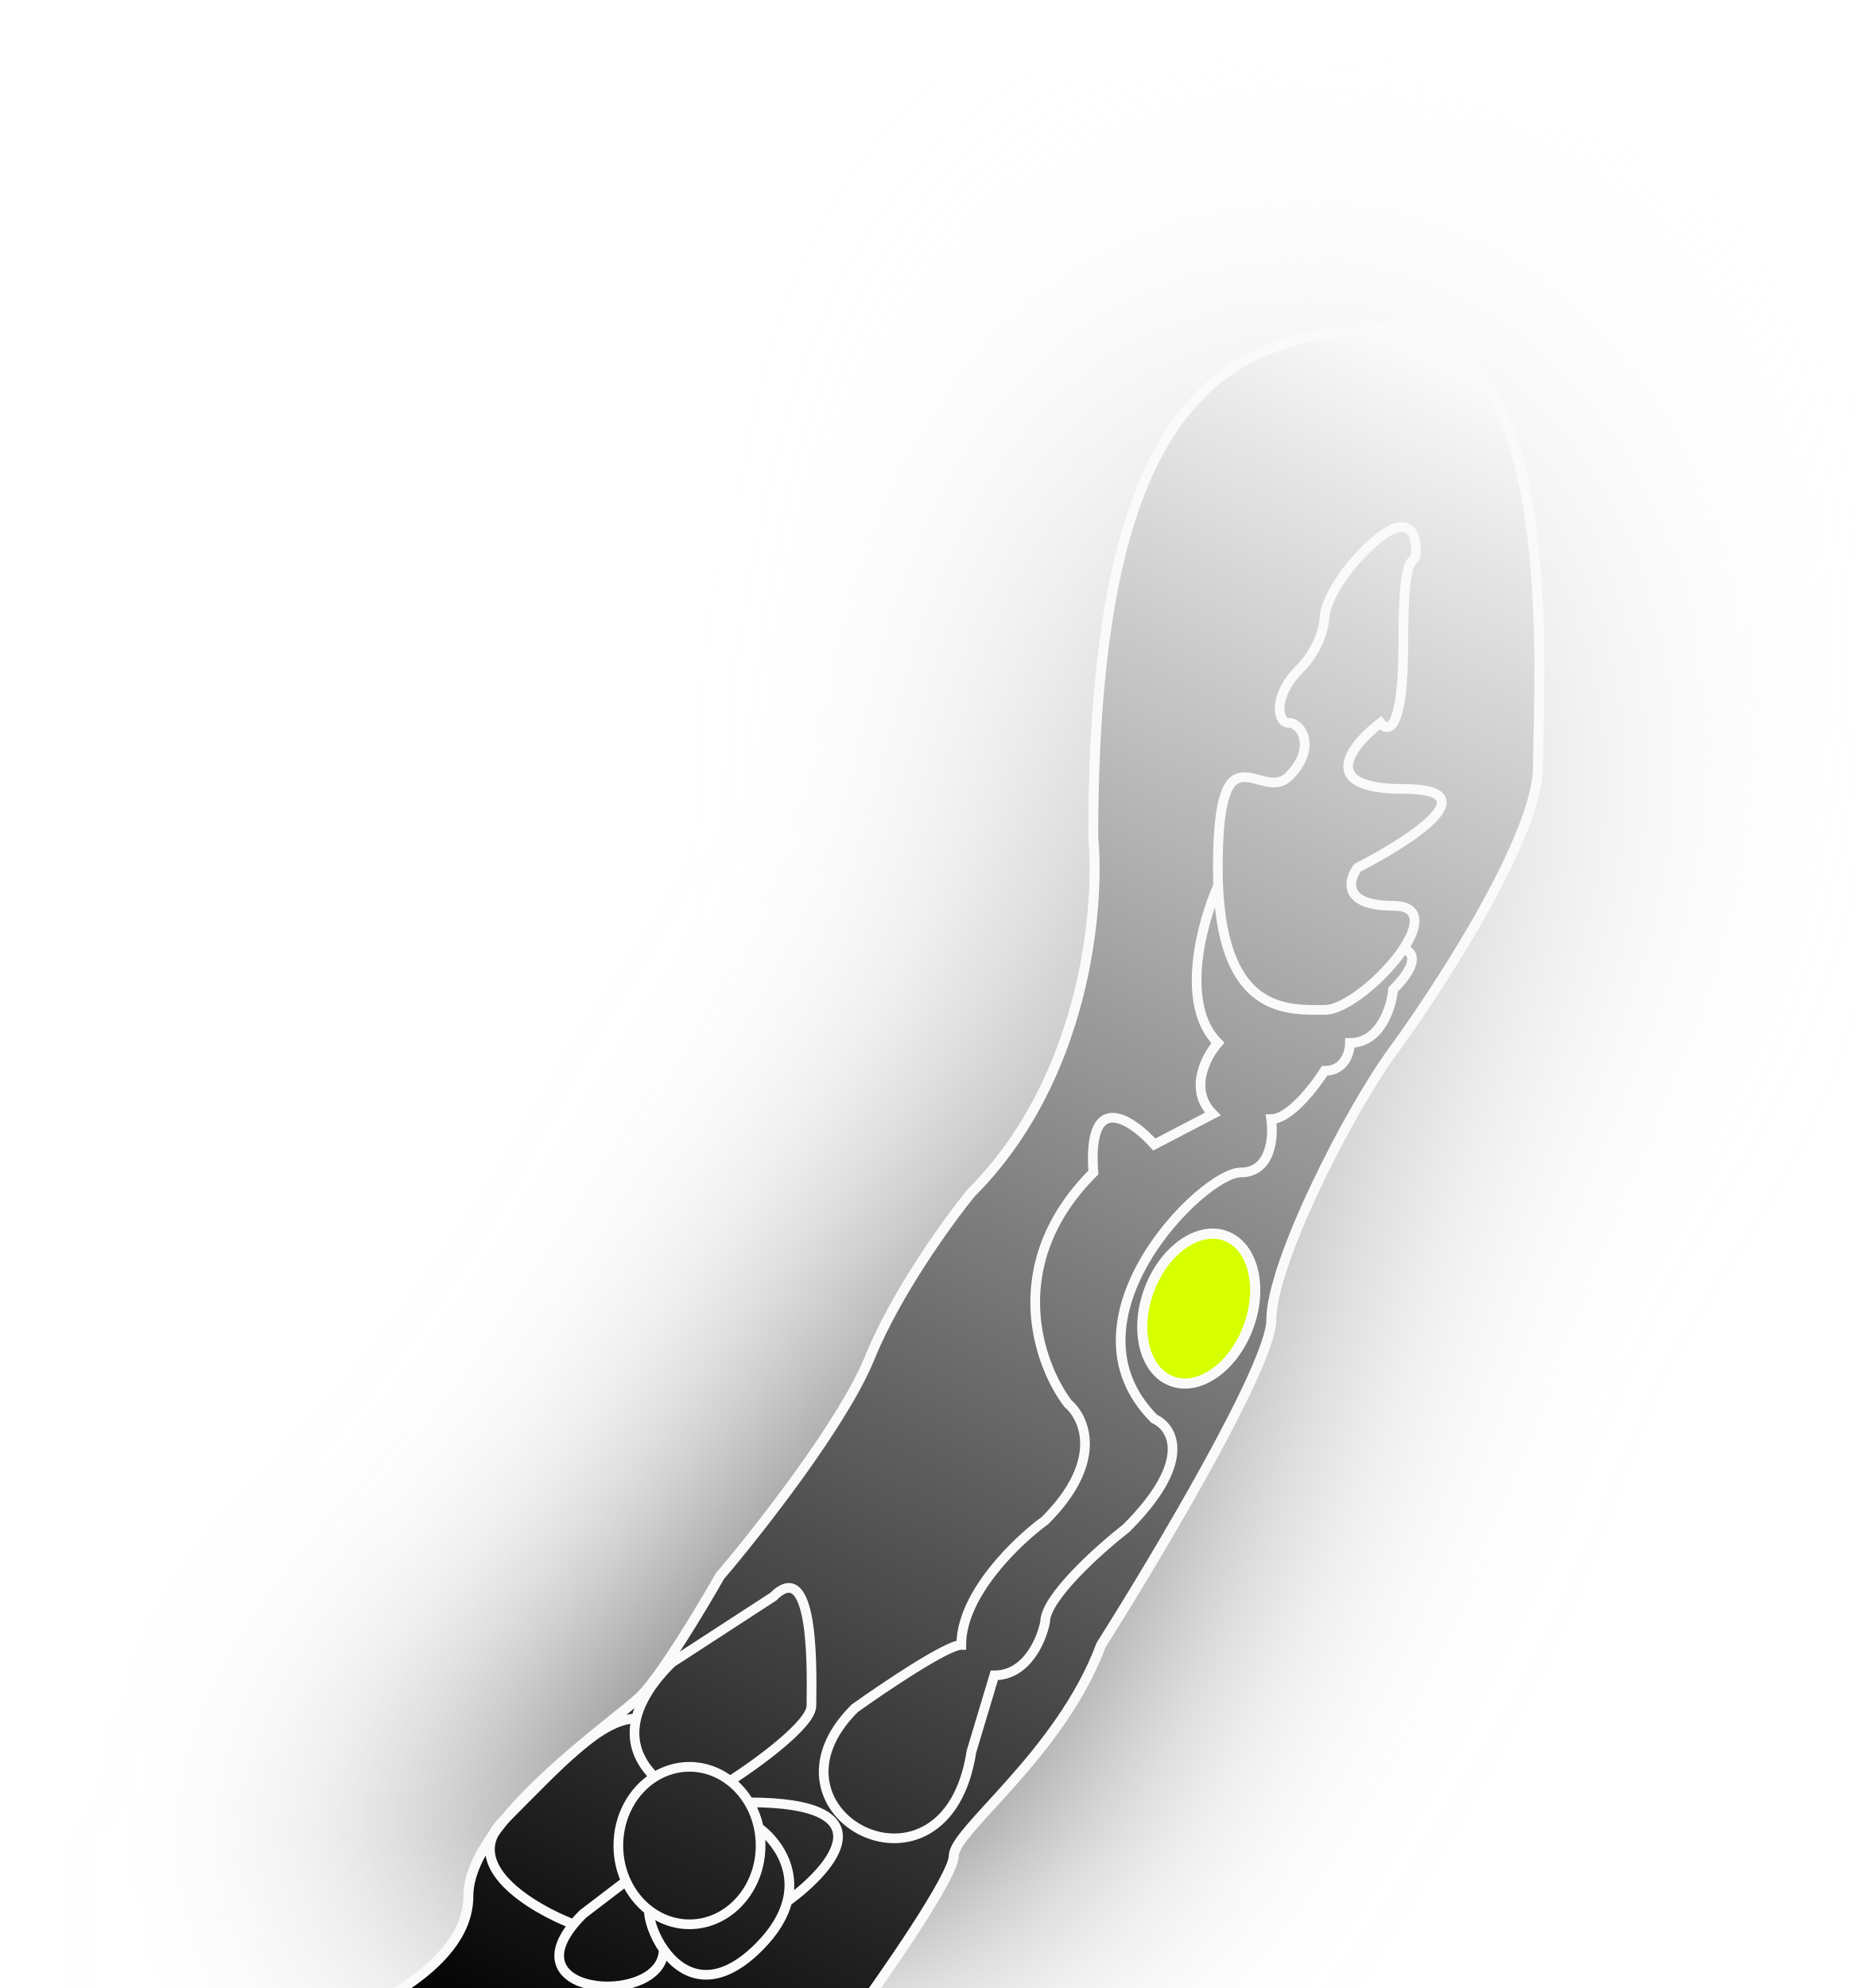
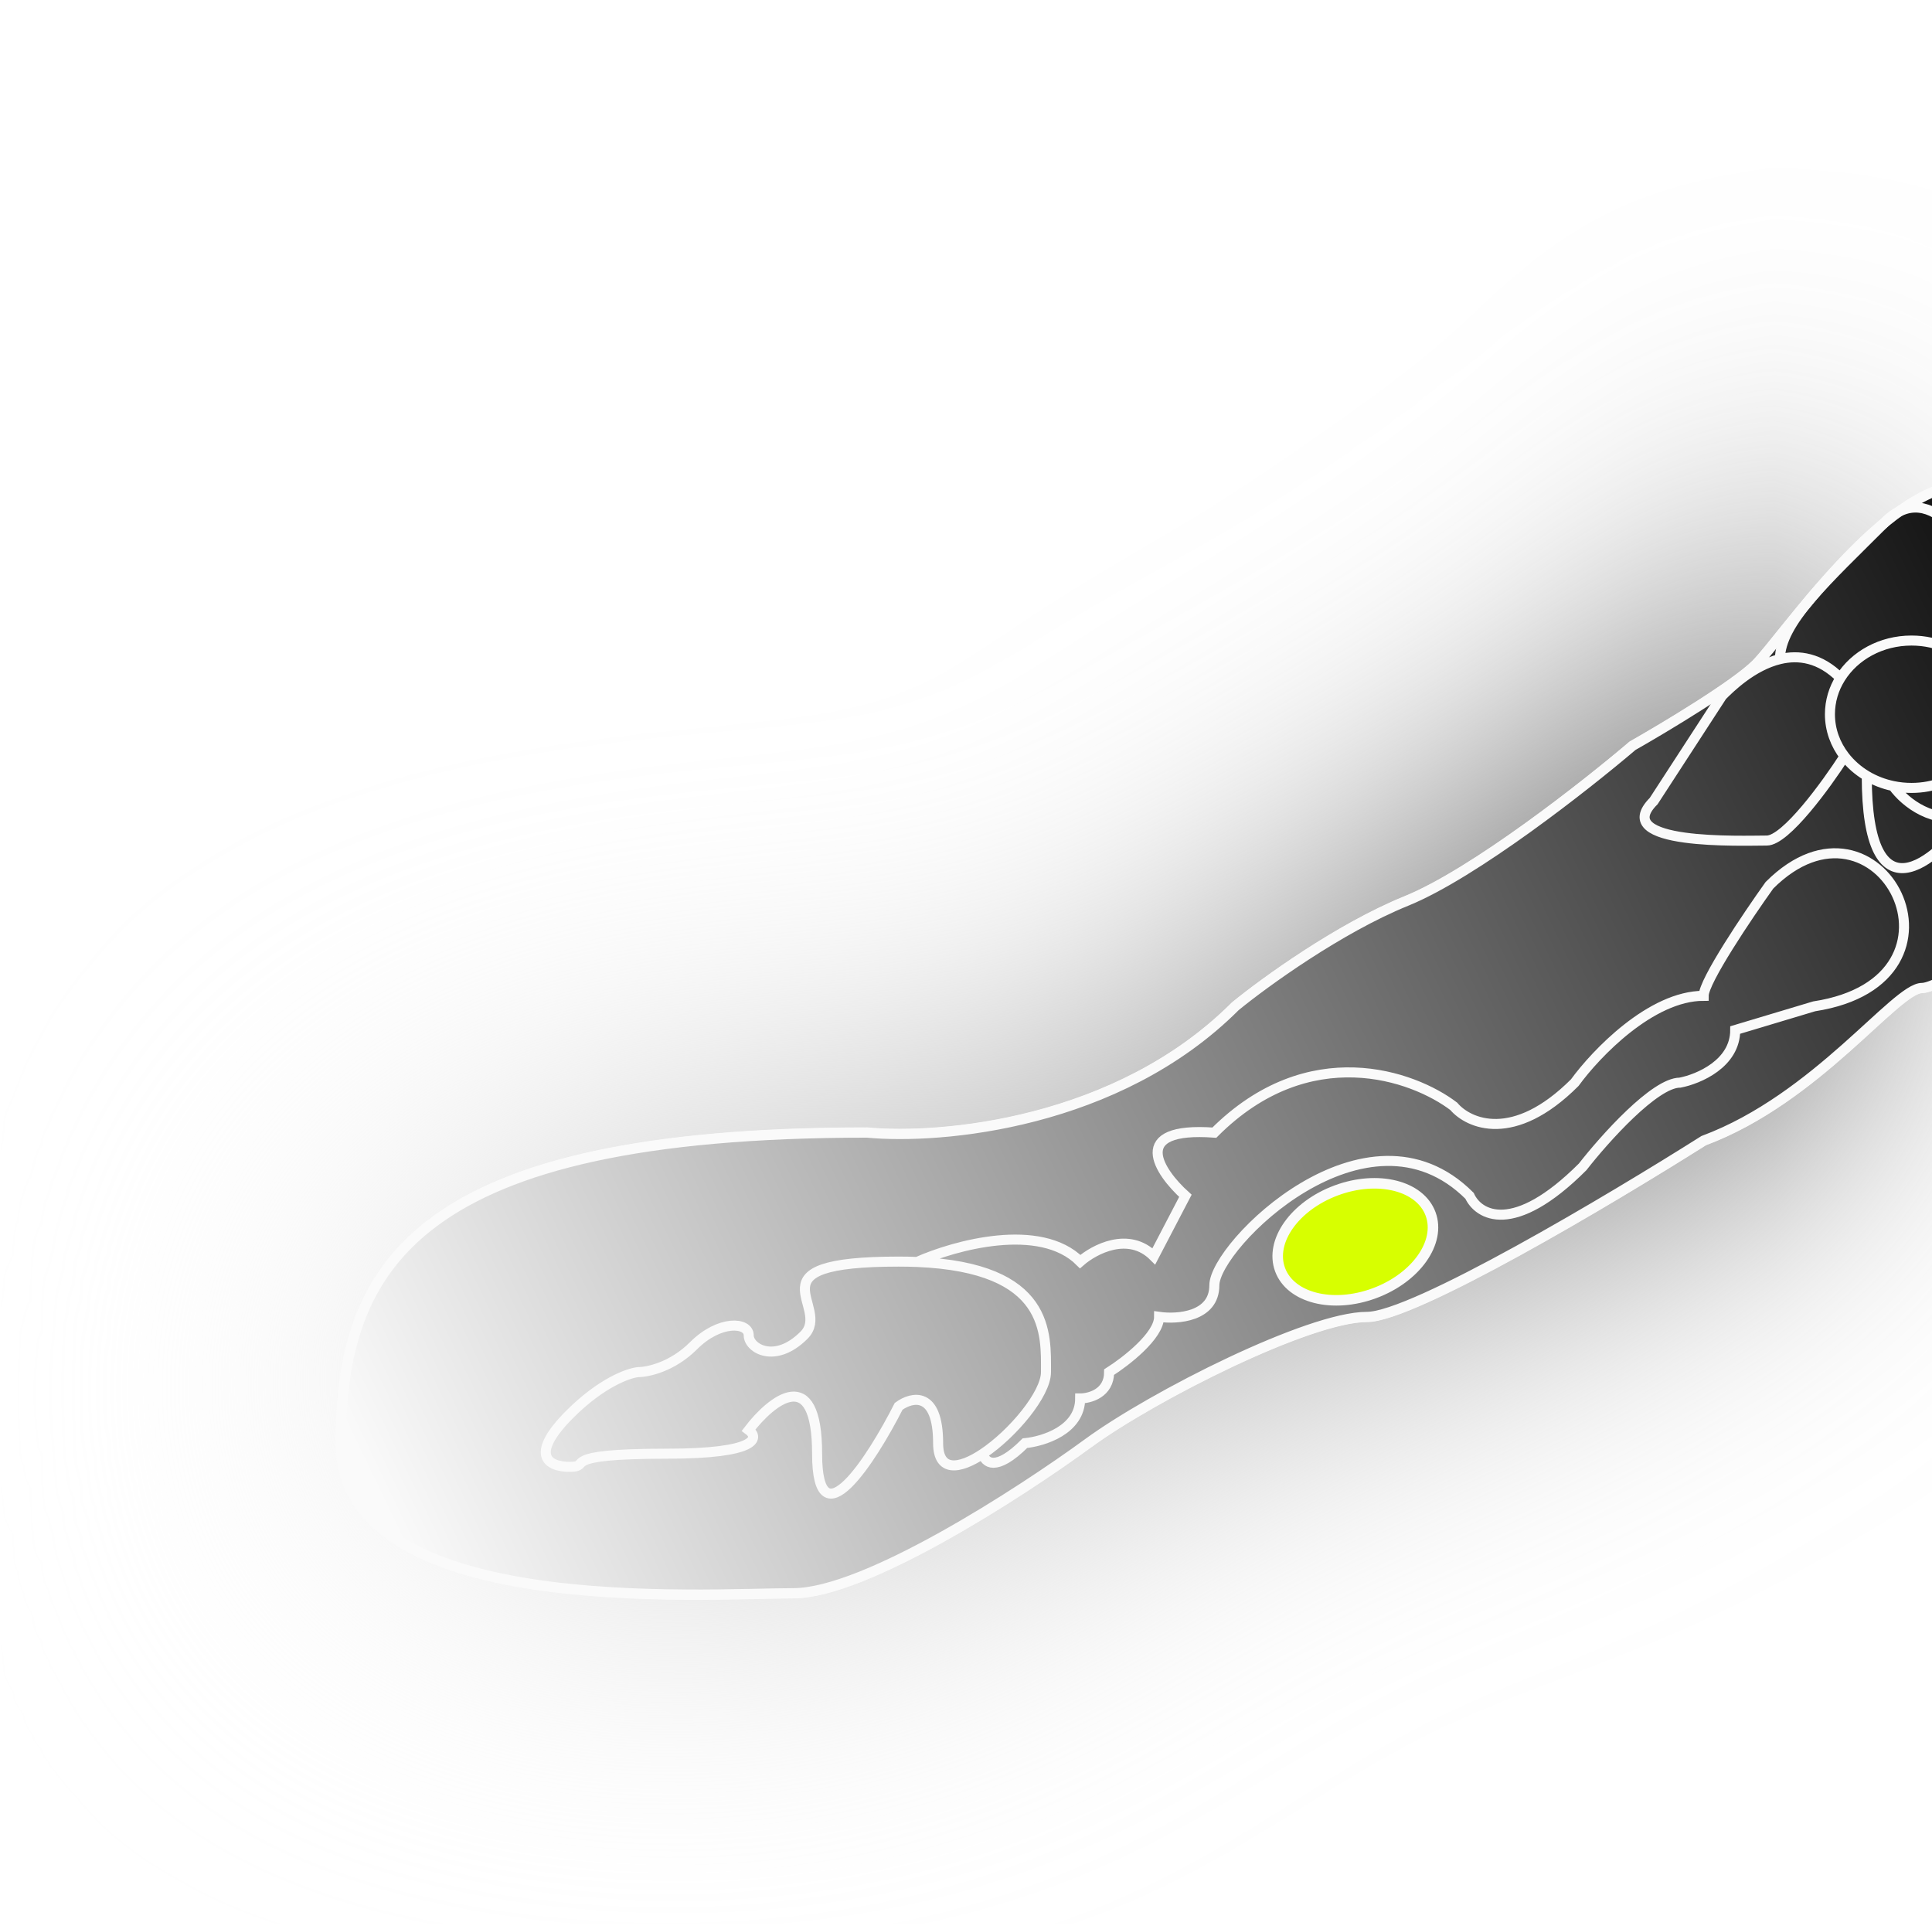
- <svg xmlns="http://www.w3.org/2000/svg" width="576" height="616" viewBox="0 0 576 616" fill="none">
-   <g filter="url(#filter0_bf_172_149)">
-     <path d="M431.862 294.076C436.569 287.009 437.444 280.658 428.713 280.658C412.969 280.658 414.806 272.788 417.693 268.853C433.699 260.72 458.942 244.455 431.862 244.455C404.783 244.455 415.856 230.813 424.778 223.991C427.139 227.14 431.862 226.667 431.862 199.593C431.862 165.75 435.798 177.556 435.798 170.473C435.798 163.389 431.862 158.667 420.054 170.473C410.608 179.917 407.722 188.05 407.459 190.936C407.459 193.822 405.885 201.167 399.587 207.464C391.715 215.334 392.502 223.991 396.438 223.991C400.374 223.991 405.098 231.862 396.438 240.519C387.779 249.177 374.397 223.204 374.397 268.853C374.397 270.772 374.434 272.607 374.507 274.362M431.862 294.076C425.959 302.939 414.029 312.927 407.459 312.927C396.147 312.927 376.167 314.372 374.507 274.362M431.862 294.076C434.486 294.588 437.53 297.816 428.713 306.631C428.189 312.14 424.778 323.159 415.331 323.159C415.331 326.045 413.757 331.816 407.459 331.816C404.31 336.801 396.596 346.77 390.928 346.77C391.715 352.279 390.928 363.298 381.481 363.298C369.673 363.298 324.016 408.946 354.717 439.641C360.489 442.264 366.84 452.706 346.057 473.484C337.661 480.042 320.867 495.049 320.867 502.604C319.817 508.114 315.199 519.132 305.123 519.132L298.038 542.744C290.166 593.901 229.079 562.105 261.827 529.364C271.011 522.805 290.481 509.688 294.889 509.688C294.889 493.947 312.208 477.419 320.867 471.123C339.13 452.863 333.2 439.379 327.952 434.919C318.775 422.844 307.502 391.614 335.824 363.298C333.934 337.483 347.632 346.77 354.717 354.64L372.822 345.196C365.265 337.64 370.723 327.356 374.397 323.159C362.431 311.196 369.485 285.643 374.507 274.362M428.713 325.52C443.67 305.057 473.584 258.779 473.584 237.371C473.584 210.612 481.456 102 428.713 102C375.971 102 335.824 124.037 335.824 259.408C337.923 281.446 333.305 334.335 298.038 369.594C290.953 378.252 274.737 400.604 266.55 420.752C258.363 440.9 232.176 474.271 220.105 488.438C214.595 498.144 201.999 519.132 195.702 525.429C187.83 533.299 142.172 563.994 142.172 587.605C142.172 611.216 104.386 624.596 102.025 626.957C100.136 628.846 206.723 627.744 260.252 626.957C271.011 612.266 292.528 581.309 292.528 575.012C292.528 567.142 325.59 543.531 338.185 509.688C355.766 481.879 390.928 422.798 390.928 408.946C390.928 391.631 414.544 344.906 428.713 325.52Z" stroke="#FAFAFA" stroke-width="3.148" />
-     <path d="M223.253 551.839C219.683 549.082 215.341 547.465 210.658 547.465C206.719 547.465 203.021 548.609 199.82 550.614M223.253 551.839C231.65 546.446 248.444 534.243 248.444 528.576C248.444 521.493 250.018 481.354 236.636 494.734L205.148 515.197C202.815 517.529 196.117 524.282 194.166 532.512M223.253 551.839C225.561 553.62 227.547 555.879 229.093 558.484M199.82 550.614C193.131 554.803 188.617 562.75 188.617 571.864C188.617 575.829 189.471 579.573 190.987 582.883M199.82 550.614C193.724 544.519 192.825 538.167 194.166 532.512M232.136 566.354C232.505 568.125 232.7 569.969 232.7 571.864C232.7 585.339 222.832 596.262 210.658 596.262C205.975 596.262 201.633 594.646 198.063 591.889M232.136 566.354C237.214 570.024 243.733 578.456 240.961 589.179M232.136 566.354C231.542 563.508 230.499 560.853 229.093 558.484M198.063 591.889C198.063 594.805 199.649 599.797 202.653 604.066M198.063 591.889C195.084 589.589 192.642 586.494 190.987 582.883M202.653 604.066C208.118 611.829 218.278 617.2 232.136 603.345C237.13 598.352 239.826 593.573 240.961 589.179M202.653 604.066C202.653 621.468 155.98 619.17 174.727 596.262M190.987 582.883C190.987 582.883 182.06 589.703 177.596 593.114C176.506 594.203 175.553 595.253 174.727 596.262M174.727 596.262C161.776 591.278 139.338 577.846 153.193 563.994C170.511 546.679 183.183 532.512 194.166 532.512M240.961 589.179C255.127 578.947 272.586 558.484 229.093 558.484" stroke="#FAFAFA" stroke-width="3.148" />
-     <path d="M473.584 237.371C473.584 258.779 443.67 305.057 428.713 325.52C414.544 344.906 390.928 391.631 390.928 408.946C390.928 422.798 355.766 481.879 338.185 509.688C325.59 543.531 292.528 567.142 292.528 575.012C292.528 581.309 271.011 612.266 260.252 626.957C206.723 627.744 100.135 628.846 102.025 626.957C104.386 624.596 142.172 611.216 142.172 587.605C142.172 563.994 187.83 533.299 195.702 525.429C201.999 519.132 214.595 498.144 220.105 488.438C232.176 474.271 258.363 440.9 266.55 420.752C274.737 400.604 290.953 378.252 298.038 369.594C333.305 334.335 337.923 281.446 335.824 259.408C335.824 124.037 375.971 102 428.713 102C481.456 102 473.584 210.612 473.584 237.371Z" fill="url(#paint0_linear_172_149)" />
-     <path d="M431.862 294.076C436.569 287.009 437.444 280.658 428.713 280.658C412.969 280.658 414.806 272.788 417.693 268.853C433.699 260.72 458.942 244.455 431.862 244.455C404.783 244.455 415.856 230.813 424.778 223.991C427.139 227.14 431.862 226.667 431.862 199.593C431.862 165.75 435.798 177.556 435.798 170.473C435.798 163.389 431.862 158.667 420.054 170.473C410.608 179.917 407.722 188.05 407.459 190.936C407.459 193.822 405.885 201.167 399.587 207.464C391.715 215.334 392.502 223.991 396.438 223.991C400.374 223.991 405.098 231.862 396.438 240.519C387.779 249.177 374.397 223.204 374.397 268.853C374.397 270.772 374.434 272.607 374.507 274.362M431.862 294.076C425.959 302.939 414.029 312.927 407.459 312.927C396.147 312.927 376.167 314.372 374.507 274.362M431.862 294.076C434.486 294.588 437.53 297.816 428.713 306.631C428.189 312.14 424.778 323.159 415.331 323.159C415.331 326.045 413.757 331.816 407.459 331.816C404.31 336.801 396.596 346.77 390.928 346.77C391.715 352.279 390.928 363.298 381.481 363.298C369.673 363.298 324.016 408.946 354.717 439.641C360.489 442.264 366.84 452.706 346.057 473.484C337.661 480.042 320.867 495.049 320.867 502.604C319.817 508.114 315.199 519.132 305.123 519.132L298.038 542.744C290.166 593.901 229.079 562.105 261.827 529.364C271.011 522.805 290.481 509.688 294.889 509.688C294.889 493.947 312.208 477.419 320.867 471.123C339.13 452.863 333.2 439.379 327.952 434.919C318.775 422.844 307.502 391.614 335.824 363.298C333.934 337.483 347.632 346.77 354.717 354.64L372.822 345.196C365.265 337.64 370.723 327.356 374.397 323.159C362.431 311.196 369.485 285.643 374.507 274.362M428.713 325.52C443.67 305.057 473.584 258.779 473.584 237.371C473.584 210.612 481.456 102 428.713 102C375.971 102 335.824 124.037 335.824 259.408C337.923 281.446 333.305 334.335 298.038 369.594C290.953 378.252 274.737 400.604 266.55 420.752C258.363 440.9 232.176 474.271 220.105 488.438C214.595 498.144 201.999 519.132 195.702 525.429C187.83 533.299 142.172 563.994 142.172 587.605C142.172 611.216 104.386 624.596 102.025 626.957C100.136 628.846 206.723 627.744 260.252 626.957C271.011 612.266 292.528 581.309 292.528 575.012C292.528 567.142 325.59 543.531 338.185 509.688C355.766 481.879 390.928 422.798 390.928 408.946C390.928 391.631 414.544 344.906 428.713 325.52Z" stroke="#FAFAFA" stroke-width="3" />
-     <path d="M223.253 551.839C219.683 549.082 215.341 547.465 210.658 547.465C206.719 547.465 203.021 548.609 199.82 550.614M223.253 551.839C231.65 546.446 248.444 534.243 248.444 528.576C248.444 521.493 250.018 481.354 236.636 494.734L205.148 515.197C202.815 517.529 196.117 524.282 194.166 532.512M223.253 551.839C225.561 553.62 227.547 555.879 229.093 558.484M199.82 550.614C193.131 554.803 188.617 562.75 188.617 571.864C188.617 575.829 189.471 579.573 190.987 582.883M199.82 550.614C193.724 544.519 192.825 538.167 194.166 532.512M232.136 566.354C232.505 568.125 232.7 569.969 232.7 571.864C232.7 585.339 222.832 596.262 210.658 596.262C205.975 596.262 201.633 594.646 198.063 591.889M232.136 566.354C237.214 570.024 243.733 578.456 240.961 589.179M232.136 566.354C231.542 563.508 230.499 560.853 229.093 558.484M198.063 591.889C198.063 594.805 199.649 599.797 202.653 604.066M198.063 591.889C195.084 589.589 192.642 586.494 190.987 582.883M202.653 604.066C208.118 611.829 218.278 617.2 232.136 603.345C237.13 598.352 239.826 593.573 240.961 589.179M202.653 604.066C202.653 621.468 155.98 619.17 174.727 596.262M190.987 582.883C190.987 582.883 182.06 589.703 177.596 593.114C176.506 594.203 175.553 595.253 174.727 596.262M174.727 596.262C161.776 591.278 139.338 577.846 153.193 563.994C170.511 546.679 183.183 532.512 194.166 532.512M240.961 589.179C255.127 578.947 272.586 558.484 229.093 558.484" stroke="#FAFAFA" stroke-width="3" />
-     <ellipse cx="16.405" cy="24.008" rx="16.405" ry="24.008" transform="matrix(-0.937808 -0.347153 0.347279 -0.937762 375.527 433.688)" stroke="#FAFAFA" stroke-width="3.148" />
+ <svg xmlns="http://www.w3.org/2000/svg" width="578" height="576" viewBox="0 0 578 576" fill="none">
+   <g filter="url(#filter0_bf_391_421)">
+     <path d="M294.076 431.862C287.009 436.569 280.658 437.444 280.658 428.713C280.658 412.969 272.788 414.806 268.853 417.693C260.72 433.699 244.455 458.942 244.455 431.862C244.455 404.783 230.813 415.856 223.991 424.778C227.14 427.139 226.667 431.862 199.593 431.862C165.75 431.862 177.556 435.798 170.473 435.798C163.389 435.798 158.667 431.862 170.473 420.054C179.917 410.608 188.05 407.722 190.936 407.459C193.822 407.459 201.167 405.885 207.464 399.587C215.334 391.715 223.991 392.502 223.991 396.438C223.991 400.374 231.862 405.098 240.519 396.438C249.177 387.779 223.204 374.397 268.853 374.397C270.772 374.397 272.607 374.434 274.362 374.507M294.076 431.862C302.939 425.959 312.927 414.029 312.927 407.459C312.927 396.147 314.372 376.167 274.362 374.507M294.076 431.862C294.588 434.486 297.816 437.53 306.631 428.713C312.14 428.189 323.159 424.778 323.159 415.331C326.045 415.331 331.816 413.757 331.816 407.459C336.801 404.31 346.77 396.596 346.77 390.928C352.279 391.715 363.298 390.928 363.298 381.481C363.298 369.673 408.946 324.016 439.641 354.717C442.264 360.489 452.706 366.84 473.484 346.057C480.042 337.661 495.049 320.867 502.604 320.867C508.114 319.817 519.132 315.199 519.132 305.123L542.744 298.038C593.901 290.166 562.105 229.079 529.364 261.827C522.805 271.011 509.688 290.481 509.688 294.889C493.947 294.889 477.419 312.208 471.123 320.867C452.863 339.13 439.379 333.2 434.919 327.952C422.844 318.775 391.614 307.502 363.298 335.824C337.483 333.934 346.77 347.632 354.64 354.717L345.196 372.822C337.64 365.265 327.356 370.723 323.159 374.397C311.196 362.431 285.643 369.485 274.362 374.507M325.52 428.713C305.057 443.67 258.779 473.584 237.371 473.584C210.612 473.584 102 481.456 102 428.713C102 375.971 124.037 335.824 259.408 335.824C281.446 337.923 334.335 333.305 369.594 298.038C378.252 290.953 400.604 274.737 420.752 266.55C440.9 258.363 474.271 232.176 488.438 220.105C498.144 214.595 519.132 201.999 525.429 195.702C533.299 187.83 563.994 142.172 587.605 142.172C611.216 142.172 624.596 104.386 626.957 102.025C628.846 100.136 627.744 206.723 626.957 260.252C612.266 271.011 581.309 292.528 575.012 292.528C567.142 292.528 543.531 325.59 509.688 338.185C481.879 355.766 422.798 390.928 408.946 390.928C391.631 390.928 344.906 414.544 325.52 428.713Z" stroke="#FAFAFA" stroke-width="3.148" />
+     <path d="M551.837 223.253C549.08 219.683 547.464 215.341 547.464 210.658C547.464 206.719 548.607 203.021 550.612 199.82M551.837 223.253C546.444 231.65 534.241 248.444 528.575 248.444C521.491 248.444 481.352 250.018 494.732 236.636L515.195 205.148C517.527 202.815 524.28 196.117 532.51 194.166M551.837 223.253C553.619 225.561 555.877 227.547 558.482 229.093M550.612 199.82C554.801 193.131 562.748 188.617 571.862 188.617C575.827 188.617 579.571 189.471 582.881 190.987M550.612 199.82C544.517 193.724 538.165 192.825 532.51 194.166M566.353 232.136C568.123 232.505 569.967 232.7 571.862 232.7C585.337 232.7 596.26 222.832 596.26 210.658C596.26 205.975 594.644 201.633 591.887 198.063M566.353 232.136C570.022 237.214 578.454 243.733 589.177 240.961M566.353 232.136C563.506 231.542 560.851 230.499 558.482 229.093M591.887 198.063C594.803 198.063 599.795 199.649 604.064 202.653M591.887 198.063C589.587 195.084 586.492 192.642 582.881 190.987M604.064 202.653C611.827 208.118 617.198 218.278 603.344 232.136C598.35 237.13 593.571 239.826 589.177 240.961M604.064 202.653C621.466 202.653 619.168 155.98 596.26 174.727M582.881 190.987C582.881 190.987 589.701 182.06 593.112 177.596C594.201 176.506 595.251 175.553 596.26 174.727M596.26 174.727C591.276 161.776 577.844 139.338 563.992 153.193C546.677 170.511 532.51 183.183 532.51 194.166M589.177 240.961C578.945 255.127 558.482 272.586 558.482 229.093" stroke="#FAFAFA" stroke-width="3.148" />
+     <path d="M237.371 473.584C258.779 473.584 305.057 443.67 325.52 428.713C344.906 414.544 391.631 390.928 408.946 390.928C422.798 390.928 481.879 355.766 509.688 338.185C543.531 325.59 567.142 292.528 575.012 292.528C581.309 292.528 612.266 271.011 626.957 260.252C627.744 206.723 628.846 100.135 626.957 102.025C624.596 104.386 611.216 142.172 587.605 142.172C563.994 142.172 533.299 187.83 525.429 195.702C519.132 201.999 498.144 214.595 488.438 220.105C474.271 232.176 440.9 258.363 420.752 266.55C400.604 274.737 378.252 290.953 369.594 298.038C334.335 333.305 281.446 337.923 259.408 335.824C124.037 335.824 102 375.971 102 428.713C102 481.456 210.612 473.584 237.371 473.584Z" fill="url(#paint0_linear_391_421)" />
+     <path d="M294.076 431.862C287.009 436.569 280.658 437.444 280.658 428.713C280.658 412.969 272.788 414.806 268.853 417.693C260.72 433.699 244.455 458.942 244.455 431.862C244.455 404.783 230.813 415.856 223.991 424.778C227.14 427.139 226.667 431.862 199.593 431.862C165.75 431.862 177.556 435.798 170.473 435.798C163.389 435.798 158.667 431.862 170.473 420.054C179.917 410.608 188.05 407.722 190.936 407.459C193.822 407.459 201.167 405.885 207.464 399.587C215.334 391.715 223.991 392.502 223.991 396.438C223.991 400.374 231.862 405.098 240.519 396.438C249.177 387.779 223.204 374.397 268.853 374.397C270.772 374.397 272.607 374.434 274.362 374.507M294.076 431.862C302.939 425.959 312.927 414.029 312.927 407.459C312.927 396.147 314.372 376.167 274.362 374.507M294.076 431.862C294.588 434.486 297.816 437.53 306.631 428.713C312.14 428.189 323.159 424.778 323.159 415.331C326.045 415.331 331.816 413.757 331.816 407.459C336.801 404.31 346.77 396.596 346.77 390.928C352.279 391.715 363.298 390.928 363.298 381.481C363.298 369.673 408.946 324.016 439.641 354.717C442.264 360.489 452.706 366.84 473.484 346.057C480.042 337.661 495.049 320.867 502.604 320.867C508.114 319.817 519.132 315.199 519.132 305.123L542.744 298.038C593.901 290.166 562.105 229.079 529.364 261.827C522.805 271.011 509.688 290.481 509.688 294.889C493.947 294.889 477.419 312.208 471.123 320.867C452.863 339.13 439.379 333.2 434.919 327.952C422.844 318.775 391.614 307.502 363.298 335.824C337.483 333.934 346.77 347.632 354.64 354.717L345.196 372.822C337.64 365.265 327.356 370.723 323.159 374.397C311.196 362.431 285.643 369.485 274.362 374.507M325.52 428.713C305.057 443.67 258.779 473.584 237.371 473.584C210.612 473.584 102 481.456 102 428.713C102 375.971 124.037 335.824 259.408 335.824C281.446 337.923 334.335 333.305 369.594 298.038C378.252 290.953 400.604 274.737 420.752 266.55C440.9 258.363 474.271 232.176 488.438 220.105C498.144 214.595 519.132 201.999 525.429 195.702C533.299 187.83 563.994 142.172 587.605 142.172C611.216 142.172 624.596 104.386 626.957 102.025C628.846 100.136 627.744 206.723 626.957 260.252C612.266 271.011 581.309 292.528 575.012 292.528C567.142 292.528 543.531 325.59 509.688 338.185C481.879 355.766 422.798 390.928 408.946 390.928C391.631 390.928 344.906 414.544 325.52 428.713Z" stroke="#FAFAFA" stroke-width="3" />
+     <path d="M551.837 223.253C549.08 219.683 547.464 215.341 547.464 210.658C547.464 206.719 548.607 203.021 550.612 199.82M551.837 223.253C546.444 231.65 534.241 248.444 528.575 248.444C521.491 248.444 481.352 250.018 494.732 236.636L515.195 205.148C517.527 202.815 524.28 196.117 532.51 194.166M551.837 223.253C553.619 225.561 555.877 227.547 558.482 229.093M550.612 199.82C554.801 193.131 562.748 188.617 571.862 188.617C575.827 188.617 579.571 189.471 582.881 190.987M550.612 199.82C544.517 193.724 538.165 192.825 532.51 194.166M566.353 232.136C568.123 232.505 569.967 232.7 571.862 232.7C585.337 232.7 596.26 222.832 596.26 210.658C596.26 205.975 594.644 201.633 591.887 198.063M566.353 232.136C570.022 237.214 578.454 243.733 589.177 240.961M566.353 232.136C563.506 231.542 560.851 230.499 558.482 229.093M591.887 198.063C594.803 198.063 599.795 199.649 604.064 202.653M591.887 198.063C589.587 195.084 586.492 192.642 582.881 190.987M604.064 202.653C611.827 208.118 617.198 218.278 603.344 232.136C598.35 237.13 593.571 239.826 589.177 240.961M604.064 202.653C621.466 202.653 619.168 155.98 596.26 174.727M582.881 190.987C582.881 190.987 589.701 182.06 593.112 177.596C594.201 176.506 595.251 175.553 596.26 174.727M596.26 174.727C591.276 161.776 577.844 139.338 563.992 153.193C546.677 170.511 532.51 183.183 532.51 194.166M589.177 240.961C578.945 255.127 558.482 272.586 558.482 229.093" stroke="#FAFAFA" stroke-width="3" />
+     <ellipse cx="16.405" cy="24.008" rx="16.405" ry="24.008" transform="matrix(-0.347153 -0.937808 -0.937762 0.347279 433.688 375.527)" stroke="#FAFAFA" stroke-width="3.148" />
  </g>
-   <path d="M434.862 294.076C439.569 287.009 440.444 280.658 431.713 280.658C415.969 280.658 417.806 272.788 420.693 268.853C436.699 260.72 461.942 244.455 434.862 244.455C407.783 244.455 418.856 230.813 427.778 223.991C430.139 227.14 434.862 226.667 434.862 199.593C434.862 165.75 438.798 177.556 438.798 170.473C438.798 163.389 434.862 158.667 423.054 170.473C413.608 179.917 410.722 188.05 410.459 190.936C410.459 193.822 408.885 201.167 402.587 207.464C394.715 215.334 395.502 223.991 399.438 223.991C403.374 223.991 408.098 231.862 399.438 240.519C390.779 249.177 377.397 223.204 377.397 268.853C377.397 270.772 377.434 272.607 377.507 274.362M434.862 294.076C428.959 302.939 417.029 312.927 410.459 312.927C399.147 312.927 379.167 314.372 377.507 274.362M434.862 294.076C437.486 294.588 440.53 297.816 431.713 306.631C431.189 312.14 427.778 323.159 418.331 323.159C418.331 326.045 416.757 331.816 410.459 331.816C407.31 336.801 399.596 346.77 393.928 346.77C394.715 352.279 393.928 363.298 384.481 363.298C372.673 363.298 327.016 408.946 357.717 439.641C363.489 442.264 369.84 452.706 349.057 473.484C340.661 480.042 323.867 495.049 323.867 502.604C322.817 508.114 318.199 519.132 308.123 519.132L301.038 542.744C293.166 593.901 232.079 562.105 264.827 529.364C274.011 522.805 293.481 509.688 297.889 509.688C297.889 493.947 315.208 477.419 323.867 471.123C342.13 452.863 336.2 439.379 330.952 434.919C321.775 422.844 310.502 391.614 338.824 363.298C336.934 337.483 350.632 346.77 357.717 354.64L375.822 345.196C368.265 337.64 373.723 327.356 377.397 323.159C365.431 311.196 372.485 285.643 377.507 274.362M431.713 325.52C446.67 305.057 476.584 258.779 476.584 237.371C476.584 210.612 484.456 102 431.713 102C378.971 102 338.824 124.037 338.824 259.408C340.923 281.446 336.305 334.335 301.038 369.594C293.953 378.252 277.737 400.604 269.55 420.752C261.363 440.9 235.176 474.271 223.105 488.438C217.595 498.144 204.999 519.132 198.702 525.429C190.83 533.299 145.172 563.994 145.172 587.605C145.172 611.216 107.386 624.596 105.025 626.957C103.136 628.846 209.723 627.744 263.252 626.957C274.011 612.266 295.528 581.309 295.528 575.012C295.528 567.142 328.59 543.531 341.185 509.688C358.766 481.879 393.928 422.798 393.928 408.946C393.928 391.631 417.544 344.906 431.713 325.52Z" stroke="#FAFAFA" stroke-width="3.148" />
-   <path d="M226.253 551.839C222.683 549.082 218.341 547.465 213.658 547.465C209.719 547.465 206.021 548.609 202.82 550.614M226.253 551.839C234.65 546.446 251.444 534.243 251.444 528.576C251.444 521.493 253.018 481.354 239.636 494.734L208.148 515.197C205.815 517.529 199.117 524.282 197.166 532.512M226.253 551.839C228.561 553.62 230.547 555.879 232.093 558.484M202.82 550.614C196.131 554.803 191.617 562.75 191.617 571.864C191.617 575.829 192.471 579.573 193.987 582.883M202.82 550.614C196.724 544.519 195.825 538.167 197.166 532.512M235.136 566.354C235.505 568.125 235.7 569.969 235.7 571.864C235.7 585.339 225.832 596.262 213.658 596.262C208.975 596.262 204.633 594.646 201.063 591.889M235.136 566.354C240.214 570.024 246.733 578.456 243.961 589.179M235.136 566.354C234.542 563.508 233.499 560.853 232.093 558.484M201.063 591.889C201.063 594.805 202.649 599.797 205.653 604.066M201.063 591.889C198.084 589.589 195.642 586.494 193.987 582.883M205.653 604.066C211.118 611.829 221.278 617.2 235.136 603.345C240.13 598.352 242.826 593.573 243.961 589.179M205.653 604.066C205.653 621.468 158.98 619.17 177.727 596.262M193.987 582.883C193.987 582.883 185.06 589.703 180.596 593.114C179.506 594.203 178.553 595.253 177.727 596.262M177.727 596.262C164.776 591.278 142.338 577.846 156.193 563.994C173.511 546.679 186.183 532.512 197.166 532.512M243.961 589.179C258.127 578.947 275.586 558.484 232.093 558.484" stroke="#FAFAFA" stroke-width="3.148" />
-   <path d="M476.584 237.371C476.584 258.779 446.67 305.057 431.713 325.52C417.544 344.906 393.928 391.631 393.928 408.946C393.928 422.798 358.766 481.879 341.185 509.688C328.59 543.531 295.528 567.142 295.528 575.012C295.528 581.309 274.011 612.266 263.252 626.957C209.723 627.744 103.135 628.846 105.025 626.957C107.386 624.596 145.172 611.216 145.172 587.605C145.172 563.994 190.83 533.299 198.702 525.429C204.999 519.132 217.595 498.144 223.105 488.438C235.176 474.271 261.363 440.9 269.55 420.752C277.737 400.604 293.953 378.252 301.038 369.594C336.305 334.335 340.923 281.446 338.824 259.408C338.824 124.037 378.971 102 431.713 102C484.456 102 476.584 210.612 476.584 237.371Z" fill="url(#paint1_linear_172_149)" />
-   <path d="M434.862 294.076C439.569 287.009 440.444 280.658 431.713 280.658C415.969 280.658 417.806 272.788 420.693 268.853C436.699 260.72 461.942 244.455 434.862 244.455C407.783 244.455 418.856 230.813 427.778 223.991C430.139 227.14 434.862 226.667 434.862 199.593C434.862 165.75 438.798 177.556 438.798 170.473C438.798 163.389 434.862 158.667 423.054 170.473C413.608 179.917 410.722 188.05 410.459 190.936C410.459 193.822 408.885 201.167 402.587 207.464C394.715 215.334 395.502 223.991 399.438 223.991C403.374 223.991 408.098 231.862 399.438 240.519C390.779 249.177 377.397 223.204 377.397 268.853C377.397 270.772 377.434 272.607 377.507 274.362M434.862 294.076C428.959 302.939 417.029 312.927 410.459 312.927C399.147 312.927 379.167 314.372 377.507 274.362M434.862 294.076C437.486 294.588 440.53 297.816 431.713 306.631C431.189 312.14 427.778 323.159 418.331 323.159C418.331 326.045 416.757 331.816 410.459 331.816C407.31 336.801 399.596 346.77 393.928 346.77C394.715 352.279 393.928 363.298 384.481 363.298C372.673 363.298 327.016 408.946 357.717 439.641C363.489 442.264 369.84 452.706 349.057 473.484C340.661 480.042 323.867 495.049 323.867 502.604C322.817 508.114 318.199 519.132 308.123 519.132L301.038 542.744C293.166 593.901 232.079 562.105 264.827 529.364C274.011 522.805 293.481 509.688 297.889 509.688C297.889 493.947 315.208 477.419 323.867 471.123C342.13 452.863 336.2 439.379 330.952 434.919C321.775 422.844 310.502 391.614 338.824 363.298C336.934 337.483 350.632 346.77 357.717 354.64L375.822 345.196C368.265 337.64 373.723 327.356 377.397 323.159C365.431 311.196 372.485 285.643 377.507 274.362M431.713 325.52C446.67 305.057 476.584 258.779 476.584 237.371C476.584 210.612 484.456 102 431.713 102C378.971 102 338.824 124.037 338.824 259.408C340.923 281.446 336.305 334.335 301.038 369.594C293.953 378.252 277.737 400.604 269.55 420.752C261.363 440.9 235.176 474.271 223.105 488.438C217.595 498.144 204.999 519.132 198.702 525.429C190.83 533.299 145.172 563.994 145.172 587.605C145.172 611.216 107.386 624.596 105.025 626.957C103.136 628.846 209.723 627.744 263.252 626.957C274.011 612.266 295.528 581.309 295.528 575.012C295.528 567.142 328.59 543.531 341.185 509.688C358.766 481.879 393.928 422.798 393.928 408.946C393.928 391.631 417.544 344.906 431.713 325.52Z" stroke="#FAFAFA" stroke-width="3" />
-   <path d="M226.253 551.839C222.683 549.082 218.341 547.465 213.658 547.465C209.719 547.465 206.021 548.609 202.82 550.614M226.253 551.839C234.65 546.446 251.444 534.243 251.444 528.576C251.444 521.493 253.018 481.354 239.636 494.734L208.148 515.197C205.815 517.529 199.117 524.282 197.166 532.512M226.253 551.839C228.561 553.62 230.547 555.879 232.093 558.484M202.82 550.614C196.131 554.803 191.617 562.75 191.617 571.864C191.617 575.829 192.471 579.573 193.987 582.883M202.82 550.614C196.724 544.519 195.825 538.167 197.166 532.512M235.136 566.354C235.505 568.125 235.7 569.969 235.7 571.864C235.7 585.339 225.832 596.262 213.658 596.262C208.975 596.262 204.633 594.646 201.063 591.889M235.136 566.354C240.214 570.024 246.733 578.456 243.961 589.179M235.136 566.354C234.542 563.508 233.499 560.853 232.093 558.484M201.063 591.889C201.063 594.805 202.649 599.797 205.653 604.066M201.063 591.889C198.084 589.589 195.642 586.494 193.987 582.883M205.653 604.066C211.118 611.829 221.278 617.2 235.136 603.345C240.13 598.352 242.826 593.573 243.961 589.179M205.653 604.066C205.653 621.468 158.98 619.17 177.727 596.262M193.987 582.883C193.987 582.883 185.06 589.703 180.596 593.114C179.506 594.203 178.553 595.253 177.727 596.262M177.727 596.262C164.776 591.278 142.338 577.846 156.193 563.994C173.511 546.679 186.183 532.512 197.166 532.512M243.961 589.179C258.127 578.947 275.586 558.484 232.093 558.484" stroke="#FAFAFA" stroke-width="3" />
-   <ellipse cx="16.405" cy="24.008" rx="16.405" ry="24.008" transform="matrix(-0.937808 -0.347154 0.347278 -0.937762 378.527 433.688)" fill="#D7FF00" stroke="#FAFAFA" stroke-width="3.148" />
+   <path d="M294.076 434.862C287.009 439.569 280.658 440.444 280.658 431.713C280.658 415.969 272.788 417.806 268.853 420.693C260.72 436.699 244.455 461.942 244.455 434.862C244.455 407.783 230.813 418.856 223.991 427.778C227.14 430.139 226.667 434.862 199.593 434.862C165.75 434.862 177.556 438.798 170.473 438.798C163.389 438.798 158.667 434.862 170.473 423.054C179.917 413.608 188.05 410.722 190.936 410.459C193.822 410.459 201.167 408.885 207.464 402.587C215.334 394.715 223.991 395.502 223.991 399.438C223.991 403.374 231.862 408.098 240.519 399.438C249.177 390.779 223.204 377.397 268.853 377.397C270.772 377.397 272.607 377.434 274.362 377.507M294.076 434.862C302.939 428.959 312.927 417.029 312.927 410.459C312.927 399.147 314.372 379.167 274.362 377.507M294.076 434.862C294.588 437.486 297.816 440.53 306.631 431.713C312.14 431.189 323.159 427.778 323.159 418.331C326.045 418.331 331.816 416.757 331.816 410.459C336.801 407.31 346.77 399.596 346.77 393.928C352.279 394.715 363.298 393.928 363.298 384.481C363.298 372.673 408.946 327.016 439.641 357.717C442.264 363.489 452.706 369.84 473.484 349.057C480.042 340.661 495.049 323.867 502.604 323.867C508.114 322.817 519.132 318.199 519.132 308.123L542.744 301.038C593.901 293.166 562.105 232.079 529.364 264.827C522.805 274.011 509.688 293.481 509.688 297.889C493.947 297.889 477.419 315.208 471.123 323.867C452.863 342.13 439.379 336.2 434.919 330.952C422.844 321.775 391.614 310.502 363.298 338.824C337.483 336.934 346.77 350.632 354.64 357.717L345.196 375.822C337.64 368.265 327.356 373.723 323.159 377.397C311.196 365.431 285.643 372.485 274.362 377.507M325.52 431.713C305.057 446.67 258.779 476.584 237.371 476.584C210.612 476.584 102 484.456 102 431.713C102 378.971 124.037 338.824 259.408 338.824C281.446 340.923 334.335 336.305 369.594 301.038C378.252 293.953 400.604 277.737 420.752 269.55C440.9 261.363 474.271 235.176 488.438 223.105C498.144 217.595 519.132 204.999 525.429 198.702C533.299 190.83 563.994 145.172 587.605 145.172C611.216 145.172 624.596 107.386 626.957 105.025C628.846 103.136 627.744 209.723 626.957 263.252C612.266 274.011 581.309 295.528 575.012 295.528C567.142 295.528 543.531 328.59 509.688 341.185C481.879 358.766 422.798 393.928 408.946 393.928C391.631 393.928 344.906 417.544 325.52 431.713Z" stroke="#FAFAFA" stroke-width="3.148" />
+   <path d="M551.837 226.253C549.08 222.683 547.464 218.341 547.464 213.658C547.464 209.719 548.607 206.021 550.612 202.82M551.837 226.253C546.444 234.65 534.241 251.444 528.575 251.444C521.491 251.444 481.352 253.018 494.732 239.636L515.195 208.148C517.527 205.815 524.28 199.117 532.51 197.166M551.837 226.253C553.619 228.561 555.877 230.547 558.482 232.093M550.612 202.82C554.801 196.131 562.748 191.617 571.862 191.617C575.827 191.617 579.571 192.471 582.881 193.987M550.612 202.82C544.517 196.724 538.165 195.825 532.51 197.166M566.353 235.136C568.123 235.505 569.967 235.7 571.862 235.7C585.337 235.7 596.26 225.832 596.26 213.658C596.26 208.975 594.644 204.633 591.887 201.063M566.353 235.136C570.022 240.214 578.454 246.733 589.177 243.961M566.353 235.136C563.506 234.542 560.851 233.499 558.482 232.093M591.887 201.063C594.803 201.063 599.795 202.649 604.064 205.653M591.887 201.063C589.587 198.084 586.492 195.642 582.881 193.987M604.064 205.653C611.827 211.118 617.198 221.278 603.344 235.136C598.35 240.13 593.571 242.826 589.177 243.961M604.064 205.653C621.466 205.653 619.168 158.98 596.26 177.727M582.881 193.987C582.881 193.987 589.701 185.06 593.112 180.596C594.201 179.506 595.251 178.553 596.26 177.727M596.26 177.727C591.276 164.776 577.844 142.338 563.992 156.193C546.677 173.511 532.51 186.183 532.51 197.166M589.177 243.961C578.945 258.127 558.482 275.586 558.482 232.093" stroke="#FAFAFA" stroke-width="3.148" />
+   <path d="M237.371 476.584C258.779 476.584 305.057 446.67 325.52 431.713C344.906 417.544 391.631 393.928 408.946 393.928C422.798 393.928 481.879 358.766 509.688 341.185C543.531 328.59 567.142 295.528 575.012 295.528C581.309 295.528 612.266 274.011 626.957 263.252C627.744 209.723 628.846 103.135 626.957 105.025C624.596 107.386 611.216 145.172 587.605 145.172C563.994 145.172 533.299 190.83 525.429 198.702C519.132 204.999 498.144 217.595 488.438 223.105C474.271 235.176 440.9 261.363 420.752 269.55C400.604 277.737 378.252 293.953 369.594 301.038C334.335 336.305 281.446 340.923 259.408 338.824C124.037 338.824 102 378.971 102 431.713C102 484.456 210.612 476.584 237.371 476.584Z" fill="url(#paint1_linear_391_421)" />
+   <path d="M294.076 434.862C287.009 439.569 280.658 440.444 280.658 431.713C280.658 415.969 272.788 417.806 268.853 420.693C260.72 436.699 244.455 461.942 244.455 434.862C244.455 407.783 230.813 418.856 223.991 427.778C227.14 430.139 226.667 434.862 199.593 434.862C165.75 434.862 177.556 438.798 170.473 438.798C163.389 438.798 158.667 434.862 170.473 423.054C179.917 413.608 188.05 410.722 190.936 410.459C193.822 410.459 201.167 408.885 207.464 402.587C215.334 394.715 223.991 395.502 223.991 399.438C223.991 403.374 231.862 408.098 240.519 399.438C249.177 390.779 223.204 377.397 268.853 377.397C270.772 377.397 272.607 377.434 274.362 377.507M294.076 434.862C302.939 428.959 312.927 417.029 312.927 410.459C312.927 399.147 314.372 379.167 274.362 377.507M294.076 434.862C294.588 437.486 297.816 440.53 306.631 431.713C312.14 431.189 323.159 427.778 323.159 418.331C326.045 418.331 331.816 416.757 331.816 410.459C336.801 407.31 346.77 399.596 346.77 393.928C352.279 394.715 363.298 393.928 363.298 384.481C363.298 372.673 408.946 327.016 439.641 357.717C442.264 363.489 452.706 369.84 473.484 349.057C480.042 340.661 495.049 323.867 502.604 323.867C508.114 322.817 519.132 318.199 519.132 308.123L542.744 301.038C593.901 293.166 562.105 232.079 529.364 264.827C522.805 274.011 509.688 293.481 509.688 297.889C493.947 297.889 477.419 315.208 471.123 323.867C452.863 342.13 439.379 336.2 434.919 330.952C422.844 321.775 391.614 310.502 363.298 338.824C337.483 336.934 346.77 350.632 354.64 357.717L345.196 375.822C337.64 368.265 327.356 373.723 323.159 377.397C311.196 365.431 285.643 372.485 274.362 377.507M325.52 431.713C305.057 446.67 258.779 476.584 237.371 476.584C210.612 476.584 102 484.456 102 431.713C102 378.971 124.037 338.824 259.408 338.824C281.446 340.923 334.335 336.305 369.594 301.038C378.252 293.953 400.604 277.737 420.752 269.55C440.9 261.363 474.271 235.176 488.438 223.105C498.144 217.595 519.132 204.999 525.429 198.702C533.299 190.83 563.994 145.172 587.605 145.172C611.216 145.172 624.596 107.386 626.957 105.025C628.846 103.136 627.744 209.723 626.957 263.252C612.266 274.011 581.309 295.528 575.012 295.528C567.142 295.528 543.531 328.59 509.688 341.185C481.879 358.766 422.798 393.928 408.946 393.928C391.631 393.928 344.906 417.544 325.52 431.713Z" stroke="#FAFAFA" stroke-width="3" />
+   <path d="M551.837 226.253C549.08 222.683 547.464 218.341 547.464 213.658C547.464 209.719 548.607 206.021 550.612 202.82M551.837 226.253C546.444 234.65 534.241 251.444 528.575 251.444C521.491 251.444 481.352 253.018 494.732 239.636L515.195 208.148C517.527 205.815 524.28 199.117 532.51 197.166M551.837 226.253C553.619 228.561 555.877 230.547 558.482 232.093M550.612 202.82C554.801 196.131 562.748 191.617 571.862 191.617C575.827 191.617 579.571 192.471 582.881 193.987M550.612 202.82C544.517 196.724 538.165 195.825 532.51 197.166M566.353 235.136C568.123 235.505 569.967 235.7 571.862 235.7C585.337 235.7 596.26 225.832 596.26 213.658C596.26 208.975 594.644 204.633 591.887 201.063M566.353 235.136C570.022 240.214 578.454 246.733 589.177 243.961M566.353 235.136C563.506 234.542 560.851 233.499 558.482 232.093M591.887 201.063C594.803 201.063 599.795 202.649 604.064 205.653M591.887 201.063C589.587 198.084 586.492 195.642 582.881 193.987M604.064 205.653C611.827 211.118 617.198 221.278 603.344 235.136C598.35 240.13 593.571 242.826 589.177 243.961M604.064 205.653C621.466 205.653 619.168 158.98 596.26 177.727M582.881 193.987C582.881 193.987 589.701 185.06 593.112 180.596C594.201 179.506 595.251 178.553 596.26 177.727M596.26 177.727C591.276 164.776 577.844 142.338 563.992 156.193C546.677 173.511 532.51 186.183 532.51 197.166M589.177 243.961C578.945 258.127 558.482 275.586 558.482 232.093" stroke="#FAFAFA" stroke-width="3" />
+   <ellipse cx="16.405" cy="24.008" rx="16.405" ry="24.008" transform="matrix(-0.347154 -0.937808 -0.937762 0.347278 433.688 378.527)" fill="#D7FF00" stroke="#FAFAFA" stroke-width="3.148" />
  <defs>
-     <filter id="filter0_bf_172_149" x="0.426" y="0.426" width="575.148" height="729.148" filterUnits="userSpaceOnUse" color-interpolation-filters="sRGB">
+     <filter id="filter0_bf_391_421" x="0.426" y="0.426" width="729.148" height="575.149" filterUnits="userSpaceOnUse" color-interpolation-filters="sRGB">
      <feFlood flood-opacity="0" result="BackgroundImageFix" />
      <feGaussianBlur in="BackgroundImageFix" stdDeviation="50" />
-       <feComposite in2="SourceAlpha" operator="in" result="effect1_backgroundBlur_172_149" />
-       <feBlend mode="normal" in="SourceGraphic" in2="effect1_backgroundBlur_172_149" result="shape" />
-       <feGaussianBlur stdDeviation="50" result="effect2_foregroundBlur_172_149" />
+       <feComposite in2="SourceAlpha" operator="in" result="effect1_backgroundBlur_391_421" />
+       <feBlend mode="normal" in="SourceGraphic" in2="effect1_backgroundBlur_391_421" result="shape" />
+       <feGaussianBlur stdDeviation="50" result="effect2_foregroundBlur_391_421" />
    </filter>
-     <linearGradient id="paint0_linear_172_149" x1="420.989" y1="102" x2="168.021" y2="628.04" gradientUnits="userSpaceOnUse">
+     <linearGradient id="paint0_linear_391_421" x1="102" y1="420.989" x2="628.04" y2="168.021" gradientUnits="userSpaceOnUse">
      <stop stop-color="#FAFAFA" />
      <stop offset="1" stop-color="#070707" />
    </linearGradient>
-     <linearGradient id="paint1_linear_172_149" x1="423.989" y1="102" x2="171.021" y2="628.04" gradientUnits="userSpaceOnUse">
+     <linearGradient id="paint1_linear_391_421" x1="102" y1="423.989" x2="628.04" y2="171.021" gradientUnits="userSpaceOnUse">
      <stop stop-color="#FAFAFA" />
      <stop offset="1" stop-color="#070707" />
    </linearGradient>
  </defs>
</svg>
